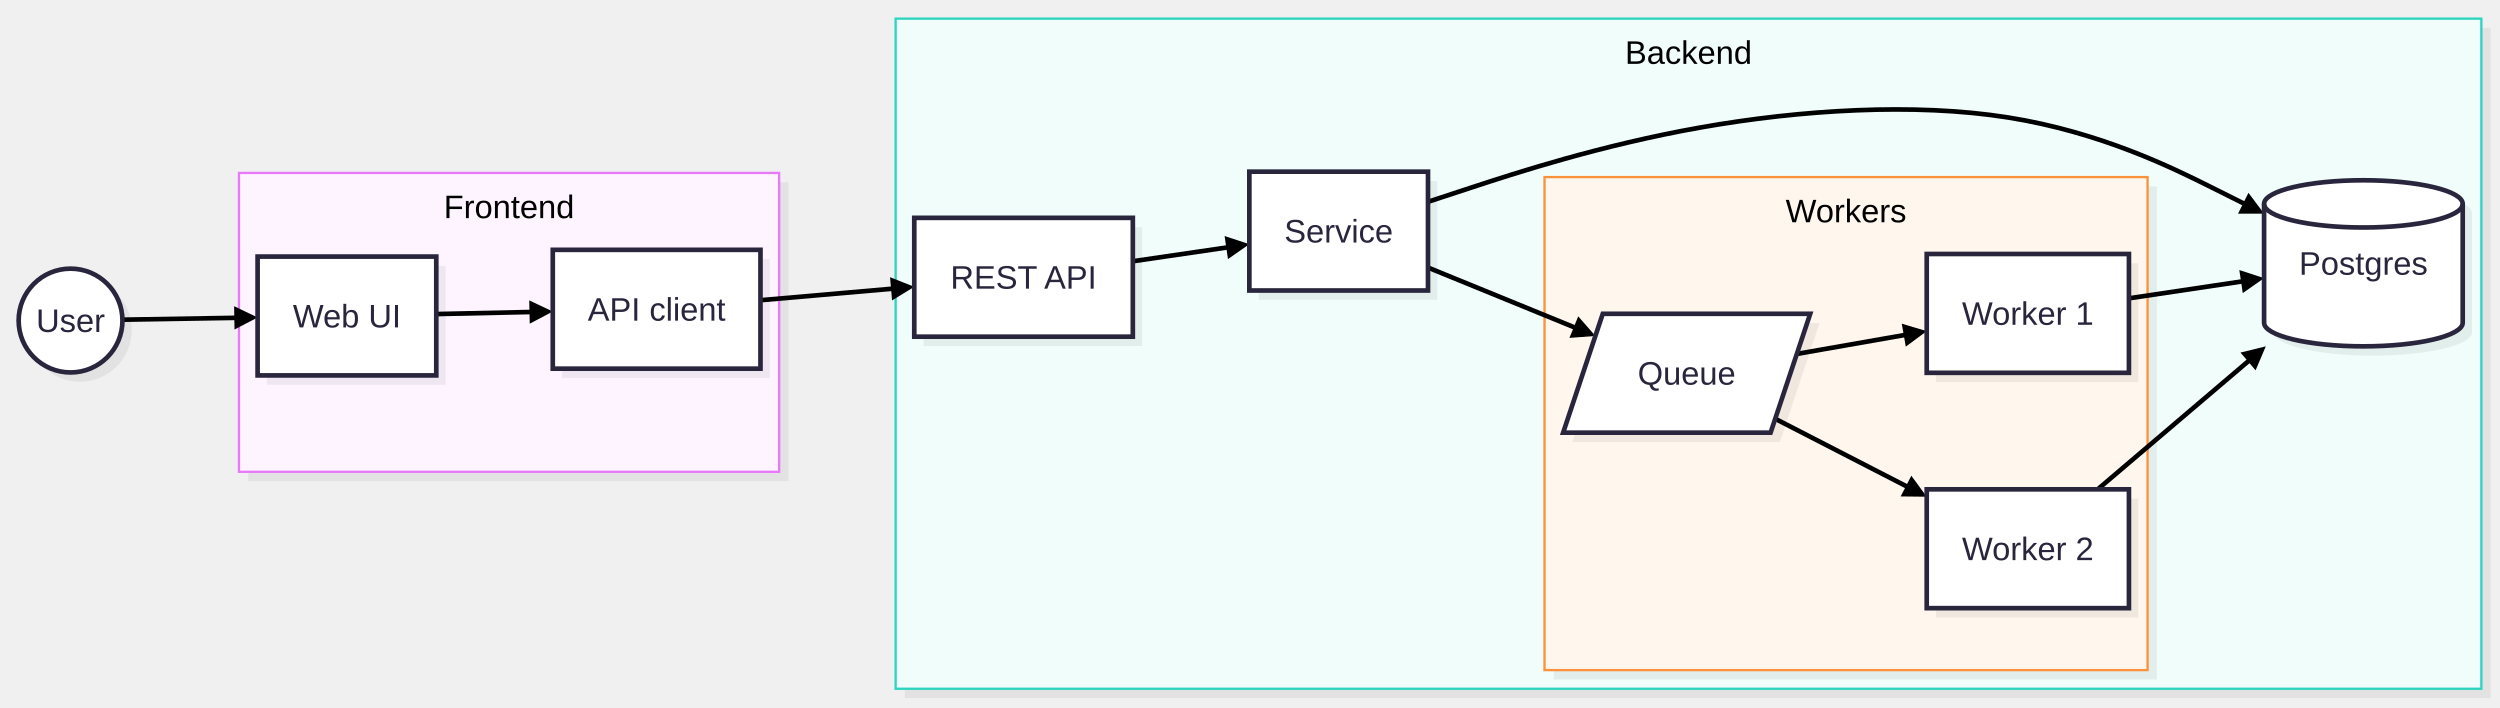
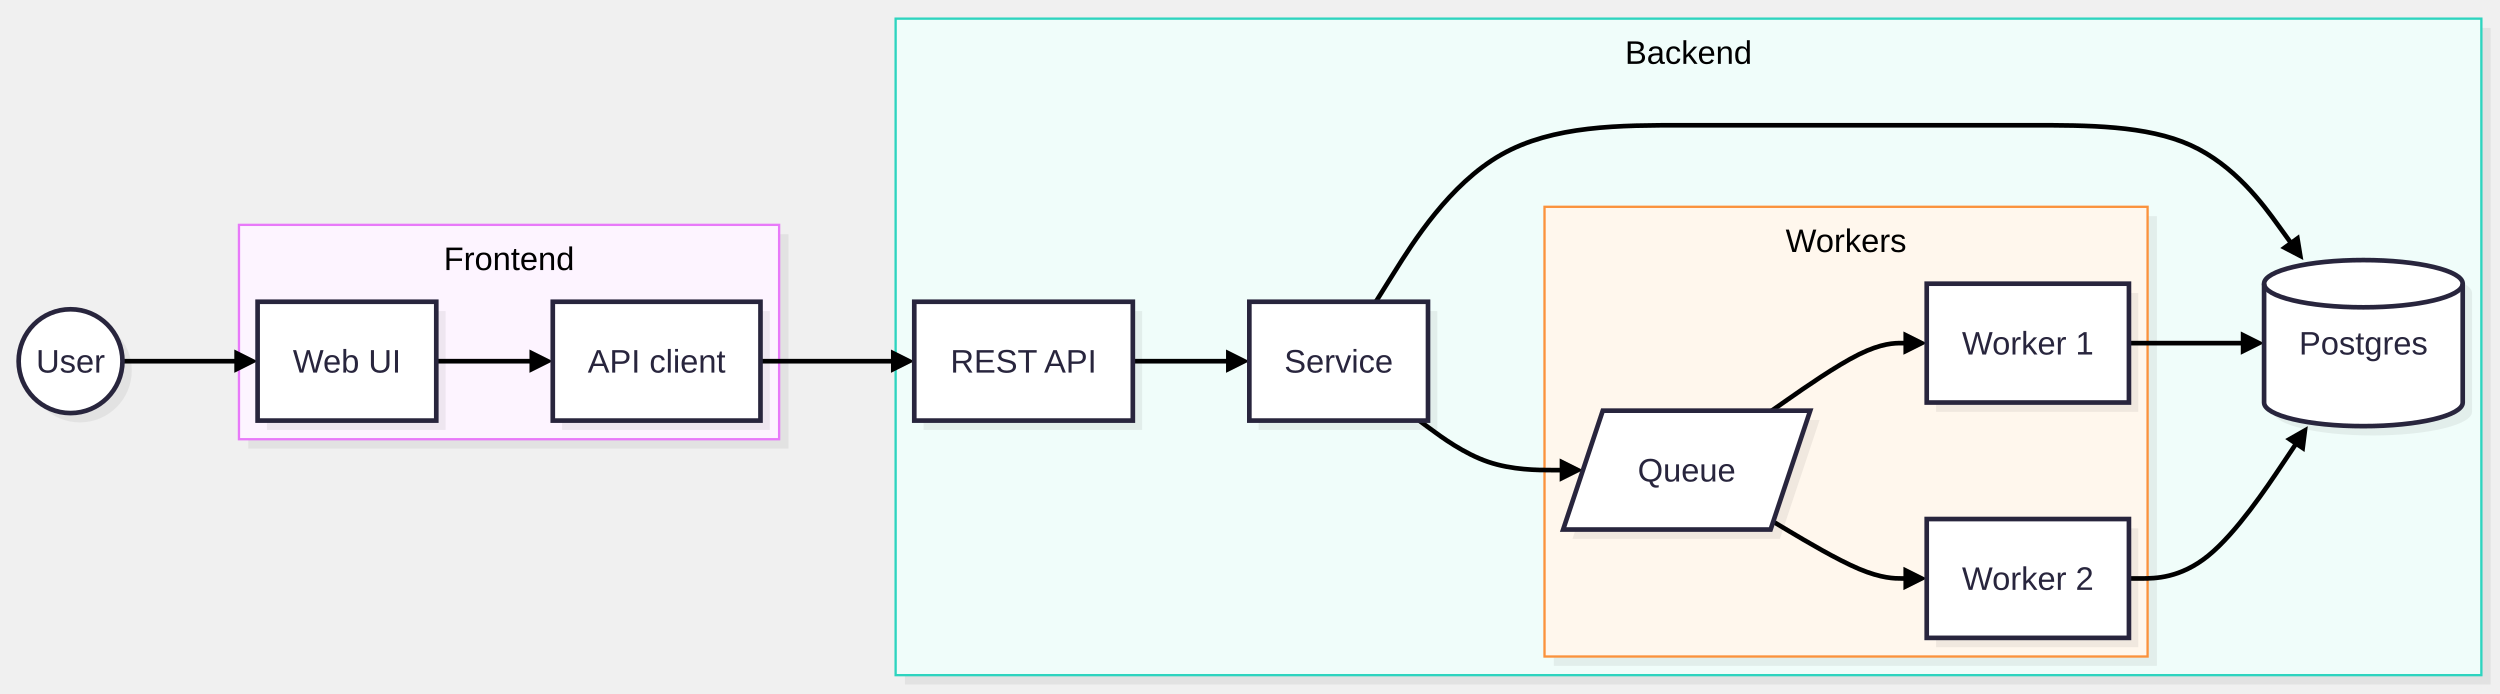
- <svg xmlns="http://www.w3.org/2000/svg" id="my-svg" width="100%" class="flowchart" style="max-width: 1072.896px; background-color: white;" viewBox="-8 -8 1072.896 303.584" role="graphics-document document" aria-roledescription="flowchart-v2">
+ <svg xmlns="http://www.w3.org/2000/svg" id="my-svg" width="100%" class="flowchart" style="max-width: 1072.896px; background-color: white;" viewBox="-8 -8 1072.896 297.75" role="graphics-document document" aria-roledescription="flowchart-v2">
  <style>#my-svg{font-family:"Recursive Variable", arial, sans-serif;font-size:16px;}#my-svg text{font-family:"Recursive Variable", arial, sans-serif;}</style>
  <g>
    <g class="clusters">
      <g id="cluster-frontend" class="cluster">
-         <rect class="drop-shadow" x="98.554" y="70.221" width="231.812" height="128.261" fill="#000000" stroke="none" opacity="0.06" />
-         <rect x="94.554" y="66.221" width="231.812" height="128.261" fill="#FDF4FF" stroke="#E879F9" stroke-width="1" />
-         <text class="cluster-label" x="210.46" y="85.621" text-anchor="middle" font-size="14" fill="#000000">Frontend</text>
+         <rect class="drop-shadow" x="98.554" y="92.5" width="231.812" height="92" fill="#000000" stroke="none" opacity="0.06" />
+         <rect x="94.554" y="88.5" width="231.812" height="92" fill="#FDF4FF" stroke="#E879F9" stroke-width="1" />
+         <text class="cluster-label" x="210.46" y="107.9" text-anchor="middle" font-size="14" fill="#000000">Frontend</text>
      </g>
      <g id="cluster-backend" class="cluster">
-         <rect class="drop-shadow" x="380.366" y="4" width="680.53" height="287.584" fill="#000000" stroke="none" opacity="0.06" />
-         <rect x="376.366" y="0" width="680.53" height="287.584" fill="#F0FDFA" stroke="#2DD4BF" stroke-width="1" />
+         <rect class="drop-shadow" x="380.366" y="4" width="680.53" height="281.75" fill="#000000" stroke="none" opacity="0.06" />
+         <rect x="376.366" y="0" width="680.53" height="281.75" fill="#F0FDFA" stroke="#2DD4BF" stroke-width="1" />
        <text class="cluster-label" x="716.631" y="19.4" text-anchor="middle" font-size="14" fill="#000000">Backend</text>
      </g>
      <g id="cluster-workers" class="cluster">
-         <rect class="drop-shadow" x="658.84" y="72" width="258.812" height="211.584" fill="#000000" stroke="none" opacity="0.06" />
-         <rect x="654.84" y="68" width="258.812" height="211.584" fill="#FFF7ED" stroke="#FB923C" stroke-width="1" />
-         <text class="cluster-label" x="784.246" y="87.4" text-anchor="middle" font-size="14" fill="#000000">Workers</text>
+         <rect class="drop-shadow" x="658.84" y="84.75" width="258.812" height="193" fill="#000000" stroke="none" opacity="0.06" />
+         <rect x="654.84" y="80.75" width="258.812" height="193" fill="#FFF7ED" stroke="#FB923C" stroke-width="1" />
+         <text class="cluster-label" x="784.246" y="100.15" text-anchor="middle" font-size="14" fill="#000000">Workers</text>
      </g>
    </g>
    <g class="edgePaths">
      <g id="L-ui-api_client-0" class="edgePath">
-         <path class="flowchart-link LS-ui LE-api_client" d="M179.23,126.78L221.232,125.866" fill="none" stroke="#000000" stroke-width="2" />
-         <path class="arrowheadPath" d="M229.23,125.691L219.341,130.908L219.124,120.91Z" fill="#000000" stroke="none" />
+         <path class="flowchart-link LS-ui LE-api_client" d="M179.23,147L183.397,147C187.563,147,195.897,147,202.897,147C209.897,147,215.563,147,218.397,147L221.23,147" fill="none" stroke="#000000" stroke-width="2" />
+         <path class="arrowheadPath" d="M229.23,147L219.23,152L219.23,142Z" fill="#000000" stroke="none" />
      </g>
      <g id="L-api-svc-1" class="edgePath">
-         <path class="flowchart-link LS-api LE-svc" d="M478.164,104.12L520.249,97.952" fill="none" stroke="#000000" stroke-width="2" />
-         <path class="arrowheadPath" d="M528.164,96.792L518.995,103.189L517.545,93.295Z" fill="#000000" stroke="none" />
+         <path class="flowchart-link LS-api LE-svc" d="M478.164,147L482.331,147C486.497,147,494.831,147,501.831,147C508.831,147,514.497,147,517.331,147L520.164,147" fill="none" stroke="#000000" stroke-width="2" />
+         <path class="arrowheadPath" d="M528.164,147L518.164,152L518.164,142Z" fill="#000000" stroke="none" />
      </g>
      <g id="L-svc-db-2" class="edgePath">
-         <path class="flowchart-link LS-svc LE-db" d="M604.84,78.596L623.342,72.526C641.845,66.456,678.849,54.315,721.753,46.716C764.656,39.117,813.458,36.058,853.565,42.381C893.672,48.705,925.084,64.409,940.79,72.261L956.496,80.114" fill="none" stroke="#000000" stroke-width="2" />
-         <path class="arrowheadPath" d="M963.652,83.691L952.472,83.692L956.943,74.747Z" fill="#000000" stroke="none" />
+         <path class="flowchart-link LS-svc LE-db" d="M582.454,121.5L590.351,108.875C598.249,96.25,614.045,71,636.278,58.375C658.511,45.75,687.183,45.75,714.521,45.75C741.859,45.75,767.863,45.75,792.264,45.75C816.665,45.75,839.463,45.75,863.593,45.75C887.724,45.75,913.188,45.75,932.113,54.314C951.039,62.877,963.426,80.004,969.619,88.568L975.813,97.131" fill="none" stroke="#000000" stroke-width="2" />
+         <path class="arrowheadPath" d="M980.501,103.614L970.589,98.441L978.692,92.581Z" fill="#000000" stroke="none" />
      </g>
      <g id="L-q-w1-3" class="edgePath">
-         <path class="flowchart-link LS-q LE-w1" d="M763.132,143.884L810.988,135.491" fill="none" stroke="#000000" stroke-width="2" />
-         <path class="arrowheadPath" d="M818.868,134.109L809.882,140.762L808.155,130.912Z" fill="#000000" stroke="none" />
+         <path class="flowchart-link LS-q LE-w1" d="M752.356,168.25L759.275,163.417C766.193,158.583,780.031,148.917,789.783,144.083C799.535,139.25,805.201,139.25,808.035,139.25L810.868,139.25" fill="none" stroke="#000000" stroke-width="2" />
+         <path class="arrowheadPath" d="M818.868,139.25L808.868,144.25L808.868,134.25Z" fill="#000000" stroke="none" />
      </g>
      <g id="L-q-w2-4" class="edgePath">
-         <path class="flowchart-link LS-q LE-w2" d="M753.851,171.724L811.754,201.515" fill="none" stroke="#000000" stroke-width="2" />
-         <path class="arrowheadPath" d="M818.868,205.175L807.688,205.046L812.263,196.154Z" fill="#000000" stroke="none" />
+         <path class="flowchart-link LS-q LE-w2" d="M752.99,215.885L759.803,219.946C766.616,224.006,780.242,232.128,789.888,236.189C799.535,240.25,805.201,240.25,808.035,240.25L810.868,240.25" fill="none" stroke="#000000" stroke-width="2" />
+         <path class="arrowheadPath" d="M818.868,240.25L808.868,245.25L808.868,235.25Z" fill="#000000" stroke="none" />
      </g>
      <g id="L-svc-q-5" class="edgePath">
-         <path class="flowchart-link LS-svc LE-q" d="M604.84,106.833L669.268,133.147" fill="none" stroke="#000000" stroke-width="2" />
-         <path class="arrowheadPath" d="M676.674,136.172L665.526,137.02L669.307,127.762Z" fill="#000000" stroke="none" />
+         <path class="flowchart-link LS-svc LE-q" d="M601.05,172.5L605.848,176.042C610.647,179.583,620.243,186.667,630.625,190.208C641.007,193.75,652.173,193.75,657.757,193.75L663.34,193.75" fill="none" stroke="#000000" stroke-width="2" />
+         <path class="arrowheadPath" d="M671.34,193.75L661.34,198.75L661.34,188.75Z" fill="#000000" stroke="none" />
      </g>
      <g id="L-api_client-api-6" class="edgePath">
-         <path class="flowchart-link LS-api_client LE-api" d="M318.366,120.836L376.396,115.776" fill="none" stroke="#000000" stroke-width="2" />
-         <path class="arrowheadPath" d="M384.366,115.081L374.838,120.931L373.97,110.969Z" fill="#000000" stroke="none" />
+         <path class="flowchart-link LS-api_client LE-api" d="M318.366,147L323.866,147C329.366,147,340.366,147,350.033,147C359.699,147,368.033,147,372.199,147L376.366,147" fill="none" stroke="#000000" stroke-width="2" />
+         <path class="arrowheadPath" d="M384.366,147L374.366,152L374.366,142Z" fill="#000000" stroke="none" />
      </g>
      <g id="L-w1-db-7" class="edgePath">
-         <path class="flowchart-link LS-w1 LE-db" d="M905.652,120.022L955.74,112.544" fill="none" stroke="#000000" stroke-width="2" />
-         <path class="arrowheadPath" d="M963.652,111.363L954.5,117.785L953.023,107.894Z" fill="#000000" stroke="none" />
+         <path class="flowchart-link LS-w1 LE-db" d="M905.652,139.25L911.152,139.25C916.652,139.25,927.652,139.25,935.985,139.25C944.319,139.25,949.985,139.25,952.819,139.25L955.652,139.25" fill="none" stroke="#000000" stroke-width="2" />
+         <path class="arrowheadPath" d="M963.652,139.25L953.652,144.25L953.652,134.25Z" fill="#000000" stroke="none" />
      </g>
      <g id="L-w2-db-8" class="edgePath">
-         <path class="flowchart-link LS-w2 LE-db" d="M892.238,202L958.285,145.82" fill="none" stroke="#000000" stroke-width="2" />
-         <path class="arrowheadPath" d="M964.379,140.636L960.002,150.924L953.522,143.307Z" fill="#000000" stroke="none" />
+         <path class="flowchart-link LS-w2 LE-db" d="M905.652,240.25L911.152,240.25C916.652,240.25,927.652,240.25,939.704,230.464C951.756,220.678,964.86,201.106,971.412,191.32L977.964,181.534" fill="none" stroke="#000000" stroke-width="2" />
+         <path class="arrowheadPath" d="M982.415,174.886L981.006,185.978L972.696,180.414Z" fill="#000000" stroke="none" />
      </g>
      <g id="L-user-ui-9" class="edgePath">
-         <path class="flowchart-link LS-user LE-ui" d="M44.551,129.202L94.555,128.378" fill="none" stroke="#000000" stroke-width="2" />
-         <path class="arrowheadPath" d="M102.554,128.246L92.638,133.41L92.473,123.411Z" fill="#000000" stroke="none" />
+         <path class="flowchart-link LS-user LE-ui" d="M44.554,147L48.721,147C52.887,147,61.221,147,69.554,147C77.887,147,86.221,147,90.387,147L94.554,147" fill="none" stroke="#000000" stroke-width="2" />
+         <path class="arrowheadPath" d="M102.554,147L92.554,152L92.554,142Z" fill="#000000" stroke="none" />
      </g>
    </g>
    <g class="nodes">
      <g id="flowchart-ui-0" class="node default">
-         <rect class="drop-shadow" x="106.554" y="106.114" width="76.676" height="51" fill="#000000" stroke="none" opacity="0.06" />
-         <rect class="basic label-container" x="102.554" y="102.114" width="76.676" height="51" fill="#ffffff" stroke="#28253D" stroke-width="2" />
-         <text class="nodeLabel" x="140.892" y="132.514" text-anchor="middle" font-size="14" fill="#28253D">Web UI</text>
+         <rect class="drop-shadow" x="106.554" y="125.5" width="76.676" height="51" fill="#000000" stroke="none" opacity="0.06" />
+         <rect class="basic label-container" x="102.554" y="121.5" width="76.676" height="51" fill="#ffffff" stroke="#28253D" stroke-width="2" />
+         <text class="nodeLabel" x="140.892" y="151.9" text-anchor="middle" font-size="14" fill="#28253D">Web UI</text>
      </g>
      <g id="flowchart-api_client-1" class="node default">
-         <rect class="drop-shadow" x="233.23" y="103.221" width="89.136" height="51" fill="#000000" stroke="none" opacity="0.06" />
-         <rect class="basic label-container" x="229.23" y="99.221" width="89.136" height="51" fill="#ffffff" stroke="#28253D" stroke-width="2" />
-         <text class="nodeLabel" x="273.798" y="129.621" text-anchor="middle" font-size="14" fill="#28253D">API client</text>
+         <rect class="drop-shadow" x="233.23" y="125.5" width="89.136" height="51" fill="#000000" stroke="none" opacity="0.06" />
+         <rect class="basic label-container" x="229.23" y="121.5" width="89.136" height="51" fill="#ffffff" stroke="#28253D" stroke-width="2" />
+         <text class="nodeLabel" x="273.798" y="151.9" text-anchor="middle" font-size="14" fill="#28253D">API client</text>
      </g>
      <g id="flowchart-api-2" class="node default">
-         <rect class="drop-shadow" x="388.366" y="89.492" width="93.798" height="51" fill="#000000" stroke="none" opacity="0.06" />
-         <rect class="basic label-container" x="384.366" y="85.492" width="93.798" height="51" fill="#ffffff" stroke="#28253D" stroke-width="2" />
-         <text class="nodeLabel" x="431.265" y="115.892" text-anchor="middle" font-size="14" fill="#28253D">REST API</text>
+         <rect class="drop-shadow" x="388.366" y="125.5" width="93.798" height="51" fill="#000000" stroke="none" opacity="0.06" />
+         <rect class="basic label-container" x="384.366" y="121.5" width="93.798" height="51" fill="#ffffff" stroke="#28253D" stroke-width="2" />
+         <text class="nodeLabel" x="431.265" y="151.9" text-anchor="middle" font-size="14" fill="#28253D">REST API</text>
      </g>
      <g id="flowchart-svc-3" class="node default">
-         <rect class="drop-shadow" x="532.164" y="69.674" width="76.676" height="51" fill="#000000" stroke="none" opacity="0.06" />
-         <rect class="basic label-container" x="528.164" y="65.674" width="76.676" height="51" fill="#ffffff" stroke="#28253D" stroke-width="2" />
-         <text class="nodeLabel" x="566.502" y="96.074" text-anchor="middle" font-size="14" fill="#28253D">Service</text>
+         <rect class="drop-shadow" x="532.164" y="125.5" width="76.676" height="51" fill="#000000" stroke="none" opacity="0.06" />
+         <rect class="basic label-container" x="528.164" y="121.5" width="76.676" height="51" fill="#ffffff" stroke="#28253D" stroke-width="2" />
+         <text class="nodeLabel" x="566.502" y="151.9" text-anchor="middle" font-size="14" fill="#28253D">Service</text>
      </g>
      <g id="flowchart-db-4" class="node default">
-         <path class="drop-shadow" d="M967.652,83.5L967.652,134.5C967.652,140.098,986.735,144.636,1010.274,144.636C1033.813,144.636,1052.896,140.098,1052.896,134.5L1052.896,83.5C1052.896,77.902,1033.813,73.364,1010.274,73.364C986.735,73.364,967.652,77.902,967.652,83.5Z" fill="#000000" stroke="none" opacity="0.06" />
-         <path class="basic label-container" d="M963.652,79.5L963.652,130.5C963.652,136.098,982.735,140.636,1006.274,140.636C1029.813,140.636,1048.896,136.098,1048.896,130.5L1048.896,79.5C1048.896,73.902,1029.813,69.364,1006.274,69.364C982.735,69.364,963.652,73.902,963.652,79.5Z" fill="#ffffff" stroke="#28253D" stroke-width="2" />
-         <path d="M963.652,79.5C963.652,85.098,982.735,89.636,1006.274,89.636C1029.813,89.636,1048.896,85.098,1048.896,79.5" fill="none" stroke="#28253D" stroke-width="2" />
-         <text class="nodeLabel" x="1006.274" y="109.9" text-anchor="middle" font-size="14" fill="#28253D">Postgres</text>
+         <path class="drop-shadow" d="M967.652,117.75L967.652,168.75C967.652,174.348,986.735,178.886,1010.274,178.886C1033.813,178.886,1052.896,174.348,1052.896,168.75L1052.896,117.75C1052.896,112.152,1033.813,107.614,1010.274,107.614C986.735,107.614,967.652,112.152,967.652,117.75Z" fill="#000000" stroke="none" opacity="0.06" />
+         <path class="basic label-container" d="M963.652,113.75L963.652,164.75C963.652,170.348,982.735,174.886,1006.274,174.886C1029.813,174.886,1048.896,170.348,1048.896,164.75L1048.896,113.75C1048.896,108.152,1029.813,103.614,1006.274,103.614C982.735,103.614,963.652,108.152,963.652,113.75Z" fill="#ffffff" stroke="#28253D" stroke-width="2" />
+         <path d="M963.652,113.75C963.652,119.348,982.735,123.886,1006.274,123.886C1029.813,123.886,1048.896,119.348,1048.896,113.75" fill="none" stroke="#28253D" stroke-width="2" />
+         <text class="nodeLabel" x="1006.274" y="144.15" text-anchor="middle" font-size="14" fill="#28253D">Postgres</text>
      </g>
      <g id="flowchart-q-5" class="node default">
-         <path class="drop-shadow" d="M683.84,130.675L772.868,130.675L755.868,181.675L666.84,181.675Z" fill="#000000" stroke="none" opacity="0.06" />
-         <path class="label-container" d="M679.84,126.675L768.868,126.675L751.868,177.675L662.84,177.675Z" fill="#ffffff" stroke="#28253D" stroke-width="2" />
-         <text class="nodeLabel" x="715.854" y="157.075" text-anchor="middle" font-size="14" fill="#28253D">Queue</text>
+         <path class="drop-shadow" d="M683.84,172.25L772.868,172.25L755.868,223.25L666.84,223.25Z" fill="#000000" stroke="none" opacity="0.06" />
+         <path class="label-container" d="M679.84,168.25L768.868,168.25L751.868,219.25L662.84,219.25Z" fill="#ffffff" stroke="#28253D" stroke-width="2" />
+         <text class="nodeLabel" x="715.854" y="198.65" text-anchor="middle" font-size="14" fill="#28253D">Queue</text>
      </g>
      <g id="flowchart-w1-6" class="node default">
-         <rect class="drop-shadow" x="822.868" y="105" width="86.784" height="51" fill="#000000" stroke="none" opacity="0.06" />
-         <rect class="basic label-container" x="818.868" y="101" width="86.784" height="51" fill="#ffffff" stroke="#28253D" stroke-width="2" />
-         <text class="nodeLabel" x="862.26" y="131.4" text-anchor="middle" font-size="14" fill="#28253D">Worker 1</text>
+         <rect class="drop-shadow" x="822.868" y="117.75" width="86.784" height="51" fill="#000000" stroke="none" opacity="0.06" />
+         <rect class="basic label-container" x="818.868" y="113.75" width="86.784" height="51" fill="#ffffff" stroke="#28253D" stroke-width="2" />
+         <text class="nodeLabel" x="862.26" y="144.15" text-anchor="middle" font-size="14" fill="#28253D">Worker 1</text>
      </g>
      <g id="flowchart-w2-7" class="node default">
-         <rect class="drop-shadow" x="822.868" y="206" width="86.784" height="51" fill="#000000" stroke="none" opacity="0.06" />
-         <rect class="basic label-container" x="818.868" y="202" width="86.784" height="51" fill="#ffffff" stroke="#28253D" stroke-width="2" />
-         <text class="nodeLabel" x="862.26" y="232.4" text-anchor="middle" font-size="14" fill="#28253D">Worker 2</text>
+         <rect class="drop-shadow" x="822.868" y="218.75" width="86.784" height="51" fill="#000000" stroke="none" opacity="0.06" />
+         <rect class="basic label-container" x="818.868" y="214.75" width="86.784" height="51" fill="#ffffff" stroke="#28253D" stroke-width="2" />
+         <text class="nodeLabel" x="862.26" y="245.15" text-anchor="middle" font-size="14" fill="#28253D">Worker 2</text>
      </g>
      <g id="flowchart-user-8" class="node default">
-         <circle class="drop-shadow" cx="26.277" cy="133.568" r="22.277" fill="#000000" stroke="none" opacity="0.06" />
-         <circle class="basic label-container" cx="22.277" cy="129.568" r="22.277" fill="#ffffff" stroke="#28253D" stroke-width="2" />
-         <text class="nodeLabel" x="22.277" y="134.468" text-anchor="middle" font-size="14" fill="#28253D">User</text>
+         <circle class="drop-shadow" cx="26.277" cy="151" r="22.277" fill="#000000" stroke="none" opacity="0.06" />
+         <circle class="basic label-container" cx="22.277" cy="147" r="22.277" fill="#ffffff" stroke="#28253D" stroke-width="2" />
+         <text class="nodeLabel" x="22.277" y="151.9" text-anchor="middle" font-size="14" fill="#28253D">User</text>
      </g>
    </g>
  </g>
</svg>
